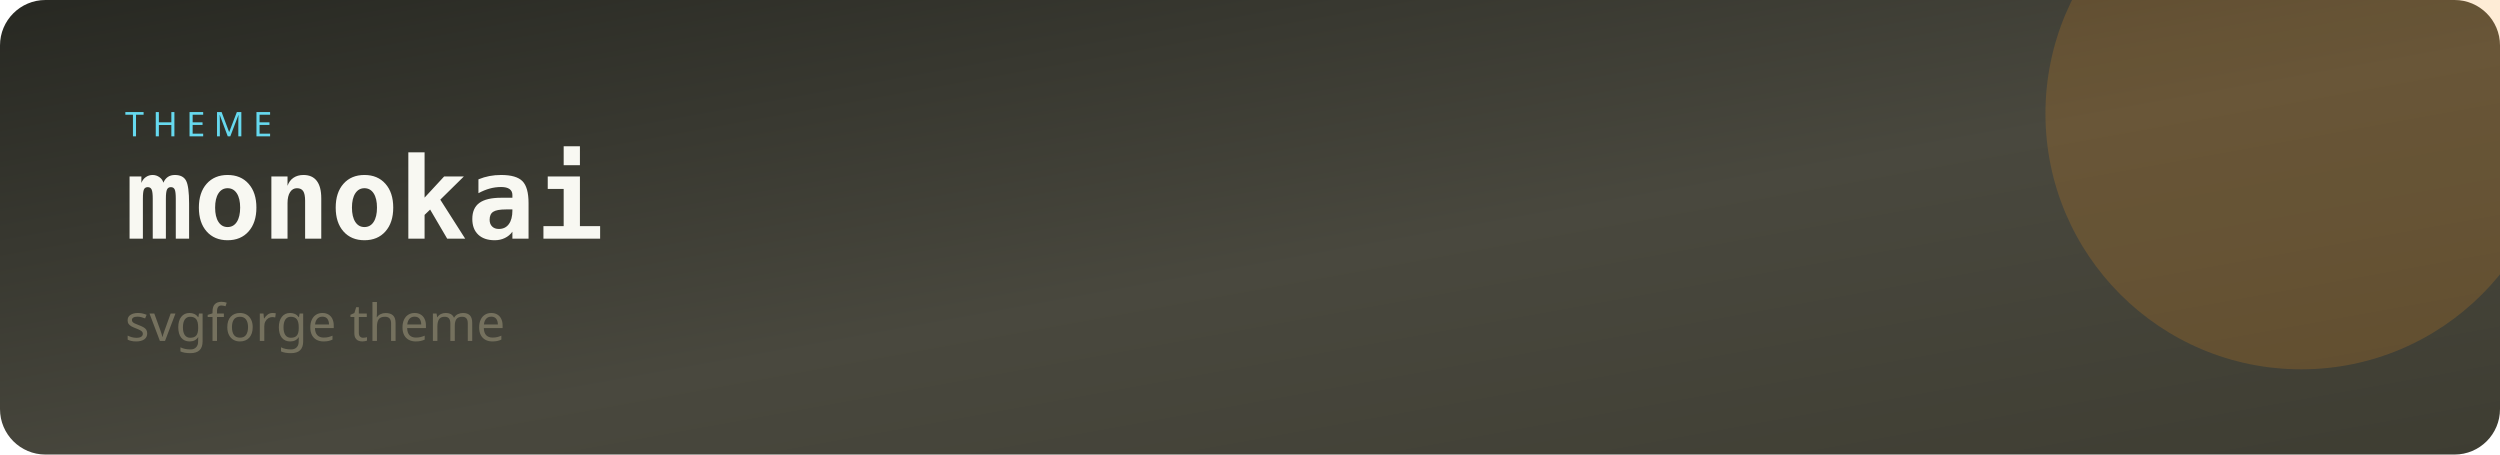
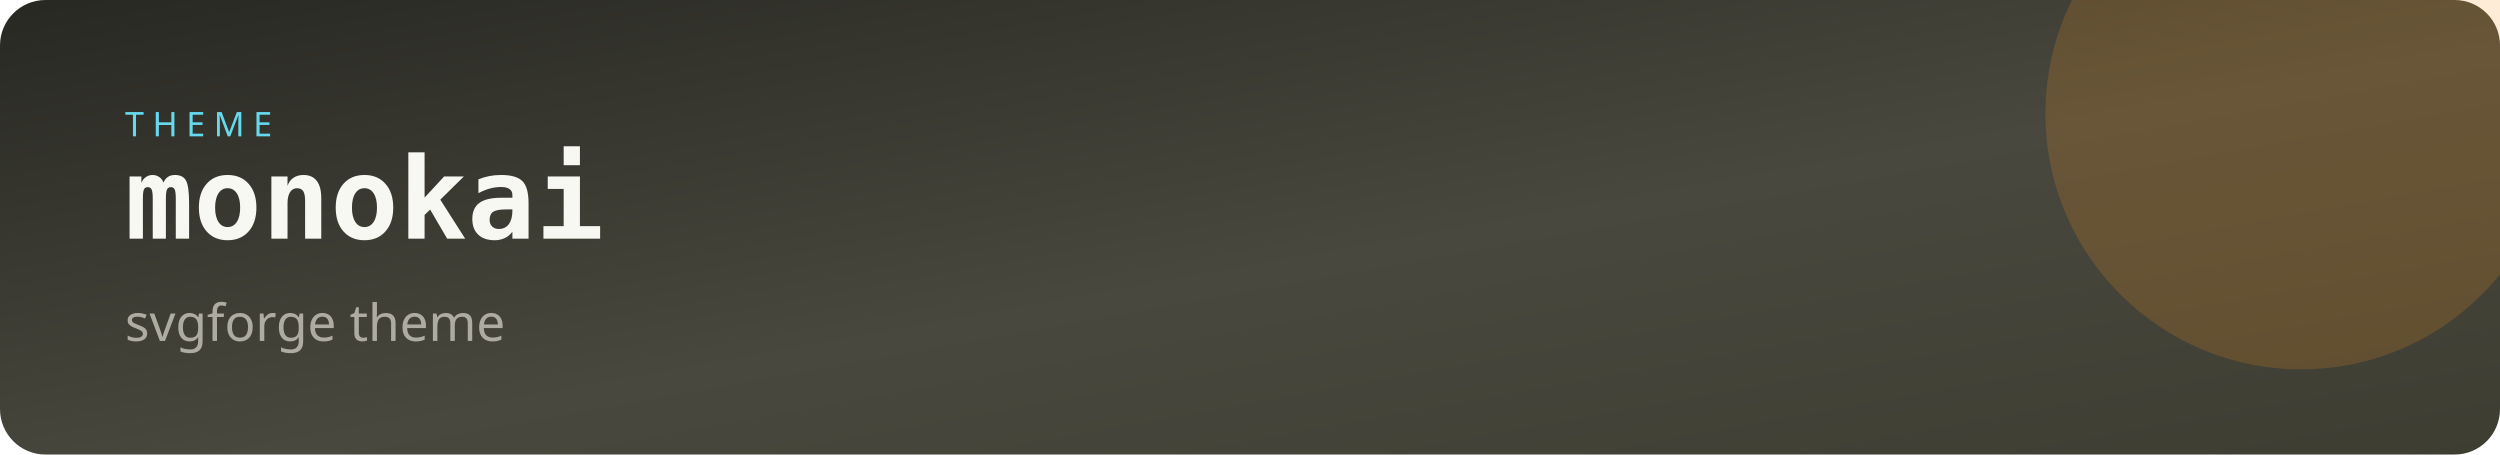
<svg xmlns="http://www.w3.org/2000/svg" width="880" height="160" viewBox="0 0 880 160" role="img" aria-label="monokai">
  <defs>
    <linearGradient id="grad-monokaimonokai-3a2b5424" x1="0" y1="0" x2="1" y2="1">
      <stop offset="0%" stop-color="#272822" />
      <stop offset="55%" stop-color="#49483e" />
      <stop offset="100%" stop-color="#3e3d32" />
    </linearGradient>
  </defs>
  <rect width="880" height="160" rx="16" fill="url(#grad-monokaimonokai-3a2b5424)" />
  <circle cx="810" cy="40" r="90" fill="#fd971f" fill-opacity="0.18" />
  <text x="44" y="48" fill="#66d9ef" font-family="ui-sans-serif, system-ui, sans-serif" font-size="12" letter-spacing="3">THEME</text>
  <text x="44" y="84" fill="#f8f8f2" font-family="ui-monospace, SFMono-Regular, Menlo, monospace" font-size="40" font-weight="700">monokai</text>
-   <text x="44" y="120" fill="#75715e" font-family="ui-sans-serif, system-ui, sans-serif" font-size="18">svgforge theme</text>
+   <text x="44" y="120" fill="#aeaca0" font-family="ui-sans-serif, system-ui, sans-serif" font-size="18">svgforge theme</text>
</svg>
